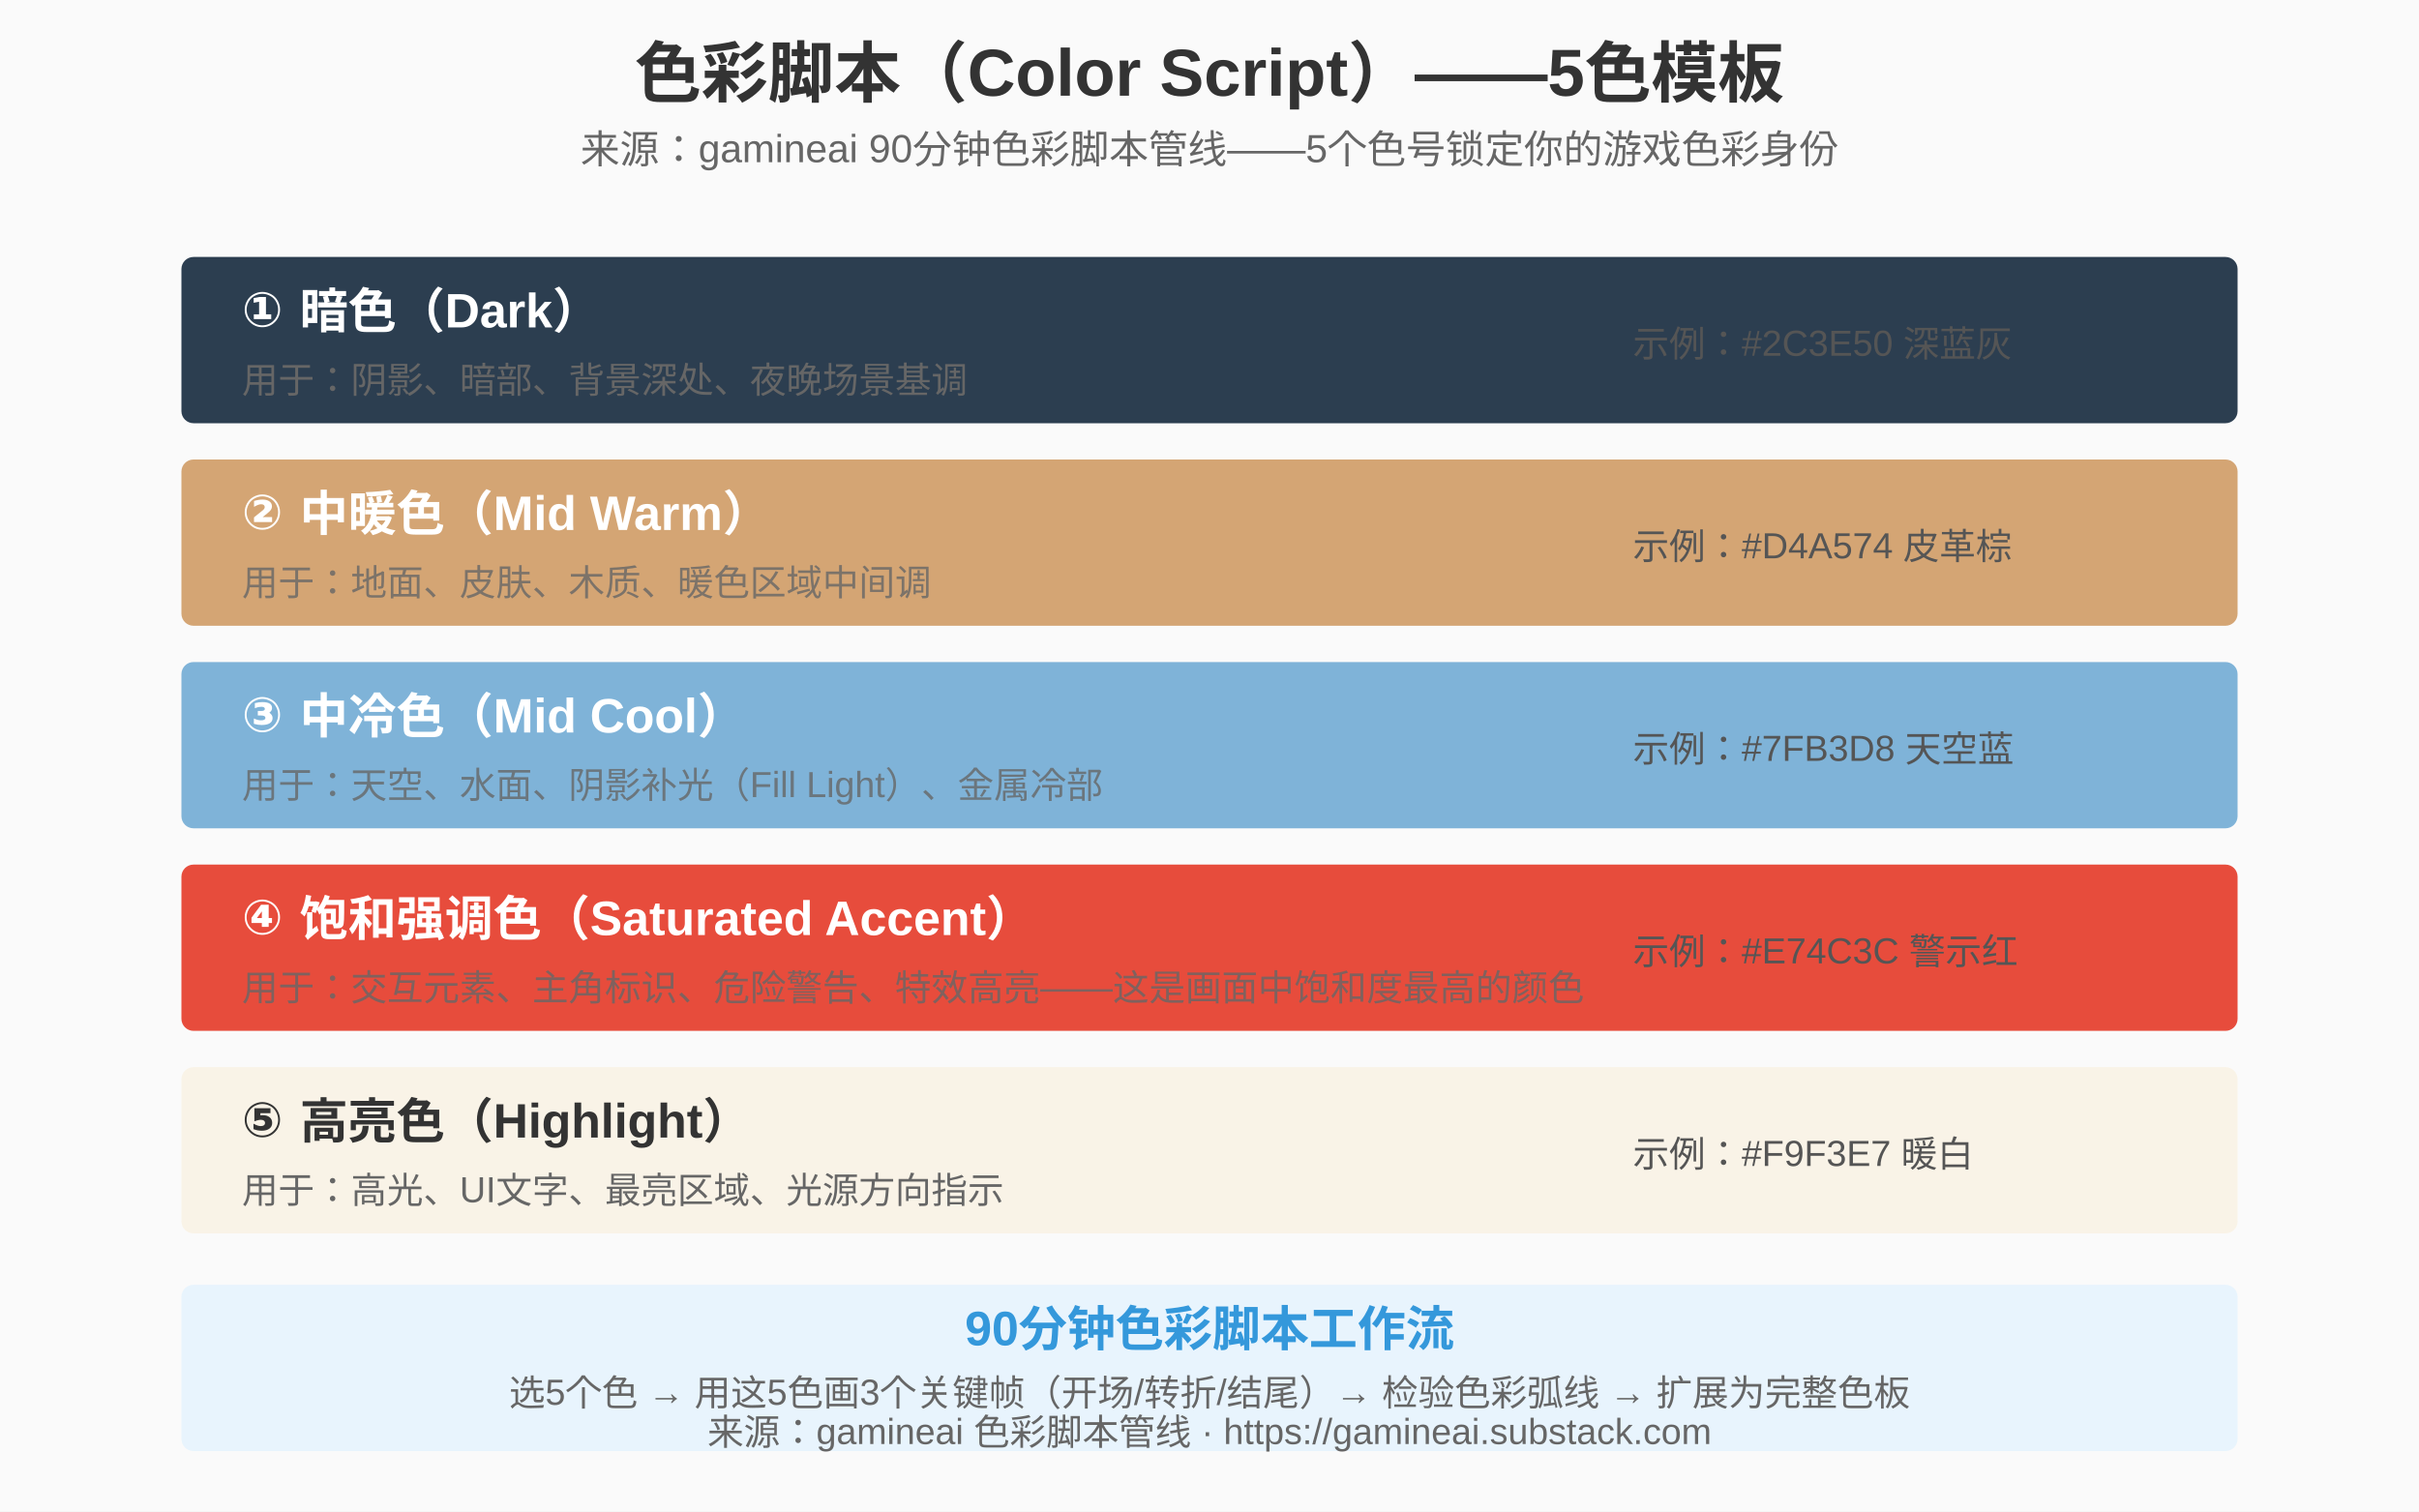
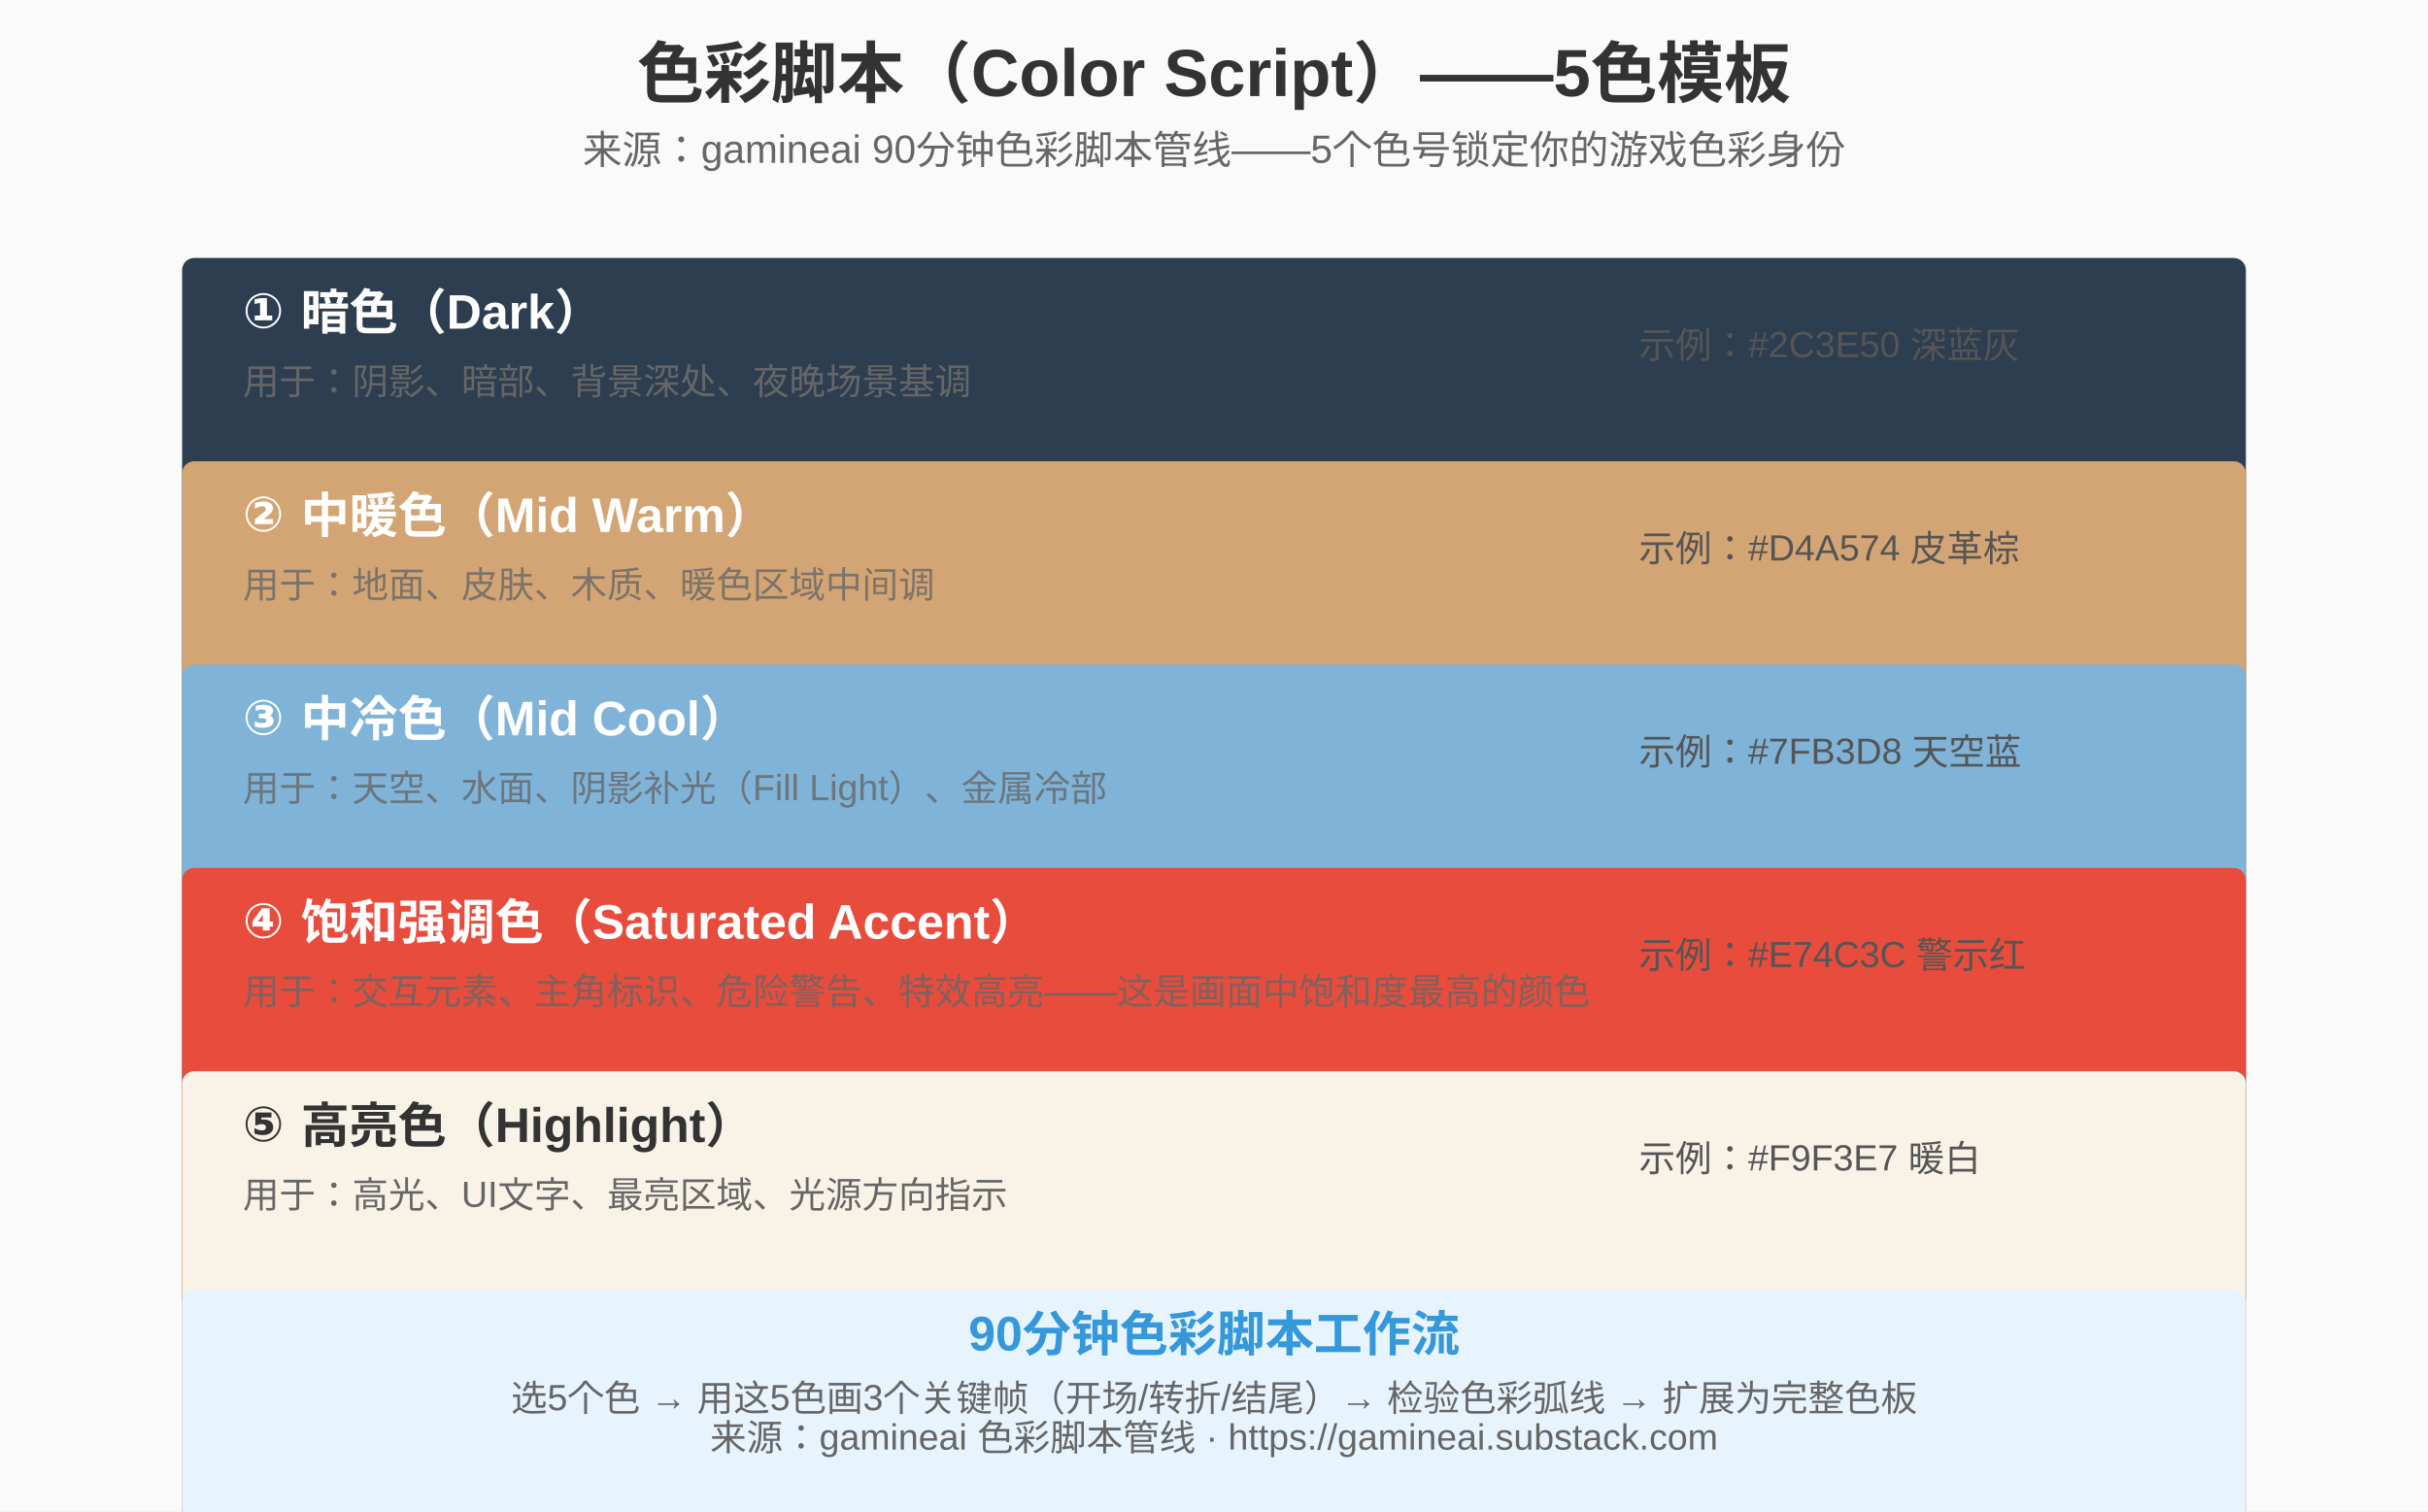
- <svg xmlns="http://www.w3.org/2000/svg" viewBox="0 0 800 500" width="800" height="500">
+ <svg xmlns="http://www.w3.org/2000/svg" viewBox="0.0 0.0 800.0 498" width="800" height="498">
  <defs>
    <style>
      text { font-family: 'PingFang SC','Microsoft YaHei',Arial,sans-serif; }
      .title { font-size: 22px; font-weight: bold; fill: #333; }
      .subtitle { font-size: 13px; fill: #666; }
      .bar-label { font-size: 16px; font-weight: bold; }
      .note { font-size: 12px; fill: #666; }
      .usage { font-size: 12px; fill: #555; }
    </style>
  </defs>
-   <rect width="800" height="500" fill="#FAFAFA" />
+   <rect width="800" height="498" fill="#FAFAFA" />
  <text x="400" y="32" text-anchor="middle" class="title">色彩脚本（Color Script）——5色模板</text>
  <text x="400" y="54" text-anchor="middle" class="subtitle">来源：gamineai 90分钟色彩脚本管线——5个色号锁定你的游戏色彩身份</text>
-   <rect x="60" y="85" width="680" height="55" rx="4" fill="#2C3E50" />
+   <rect x="60" y="85" width="680" height="498" rx="4" fill="#2C3E50" />
  <text x="80" y="108" class="bar-label" fill="#FFF">① 暗色（Dark）</text>
  <text x="80" y="130" class="note" fill="#AAA">用于：阴影、暗部、背景深处、夜晚场景基调</text>
  <text x="540" y="118" class="usage" fill="#BDC3C7">示例：#2C3E50 深蓝灰</text>
-   <rect x="60" y="152" width="680" height="55" rx="4" fill="#D4A574" />
+   <rect x="60" y="152" width="680" height="498" rx="4" fill="#D4A574" />
  <text x="80" y="175" class="bar-label" fill="#FFF">② 中暖色（Mid Warm）</text>
  <text x="80" y="197" class="note" fill="#FFF" opacity="0.8">用于：地面、皮肤、木质、暖色区域中间调</text>
  <text x="540" y="185" class="usage" fill="#FFF">示例：#D4A574 皮革棕</text>
-   <rect x="60" y="219" width="680" height="55" rx="4" fill="#7FB3D8" />
+   <rect x="60" y="219" width="680" height="498" rx="4" fill="#7FB3D8" />
  <text x="80" y="242" class="bar-label" fill="#FFF">③ 中冷色（Mid Cool）</text>
  <text x="80" y="264" class="note" fill="#FFF" opacity="0.8">用于：天空、水面、阴影补光（Fill Light）、金属冷部</text>
  <text x="540" y="252" class="usage" fill="#FFF">示例：#7FB3D8 天空蓝</text>
-   <rect x="60" y="286" width="680" height="55" rx="4" fill="#E74C3C" />
+   <rect x="60" y="286" width="680" height="498" rx="4" fill="#E74C3C" />
  <text x="80" y="309" class="bar-label" fill="#FFF">④ 饱和强调色（Saturated Accent）</text>
  <text x="80" y="331" class="note" fill="#FFF" opacity="0.8">用于：交互元素、主角标识、危险警告、特效高亮——这是画面中饱和度最高的颜色</text>
  <text x="540" y="319" class="usage" fill="#FFF">示例：#E74C3C 警示红</text>
-   <rect x="60" y="353" width="680" height="55" rx="4" fill="#F9F3E7" />
+   <rect x="60" y="353" width="680" height="498" rx="4" fill="#F9F3E7" />
  <text x="80" y="376" class="bar-label" fill="#333">⑤ 高亮色（Highlight）</text>
  <text x="80" y="398" class="note">用于：高光、UI文字、最亮区域、光源方向指示</text>
  <text x="540" y="386" class="usage" fill="#666">示例：#F9F3E7 暖白</text>
-   <rect x="60" y="425" width="680" height="55" rx="4" fill="#E8F4FD" />
+   <rect x="60" y="425" width="680" height="498" rx="4" fill="#E8F4FD" />
  <text x="400" y="445" text-anchor="middle" class="bar-label" fill="#3498DB" font-size="14">90分钟色彩脚本工作流</text>
  <text x="400" y="465" text-anchor="middle" class="note" font-size="13">选5个色 → 用这5色画3个关键帧（开场/转折/结尾）→ 检验色彩弧线 → 扩展为完整色板</text>
  <text x="400" y="478" text-anchor="middle" class="note" font-size="11" fill="#999">来源：gamineai 色彩脚本管线 · https://gamineai.substack.com</text>
</svg>
